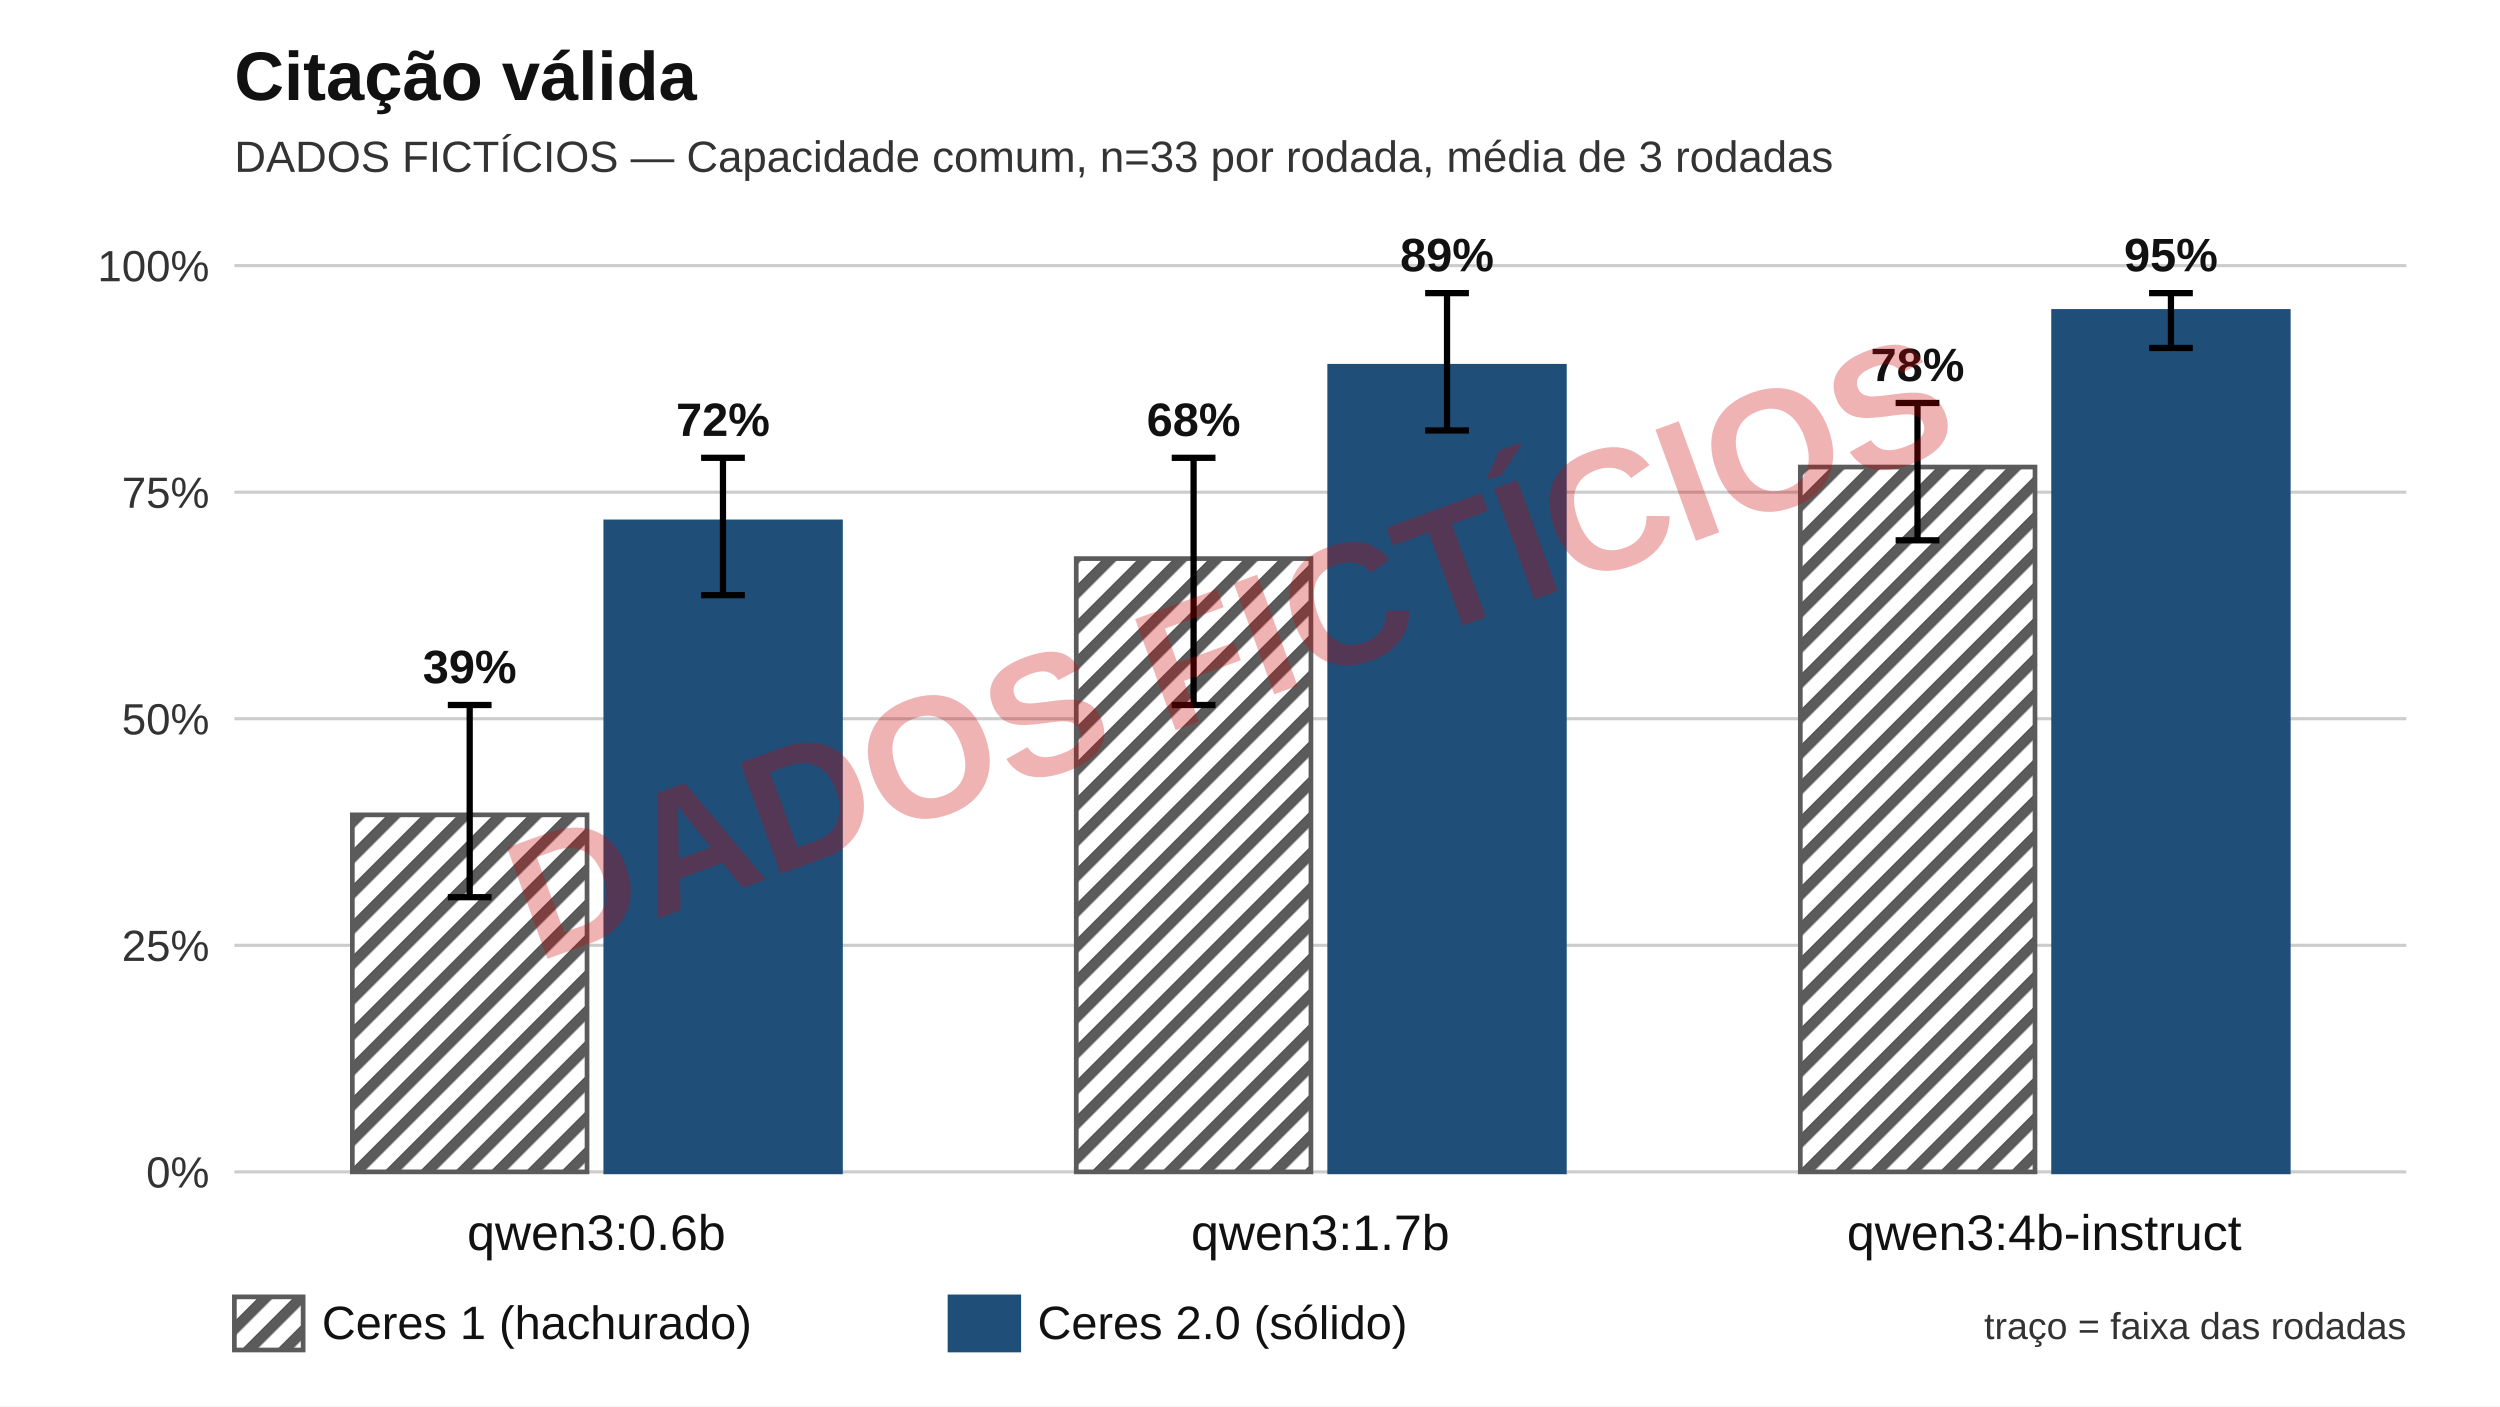
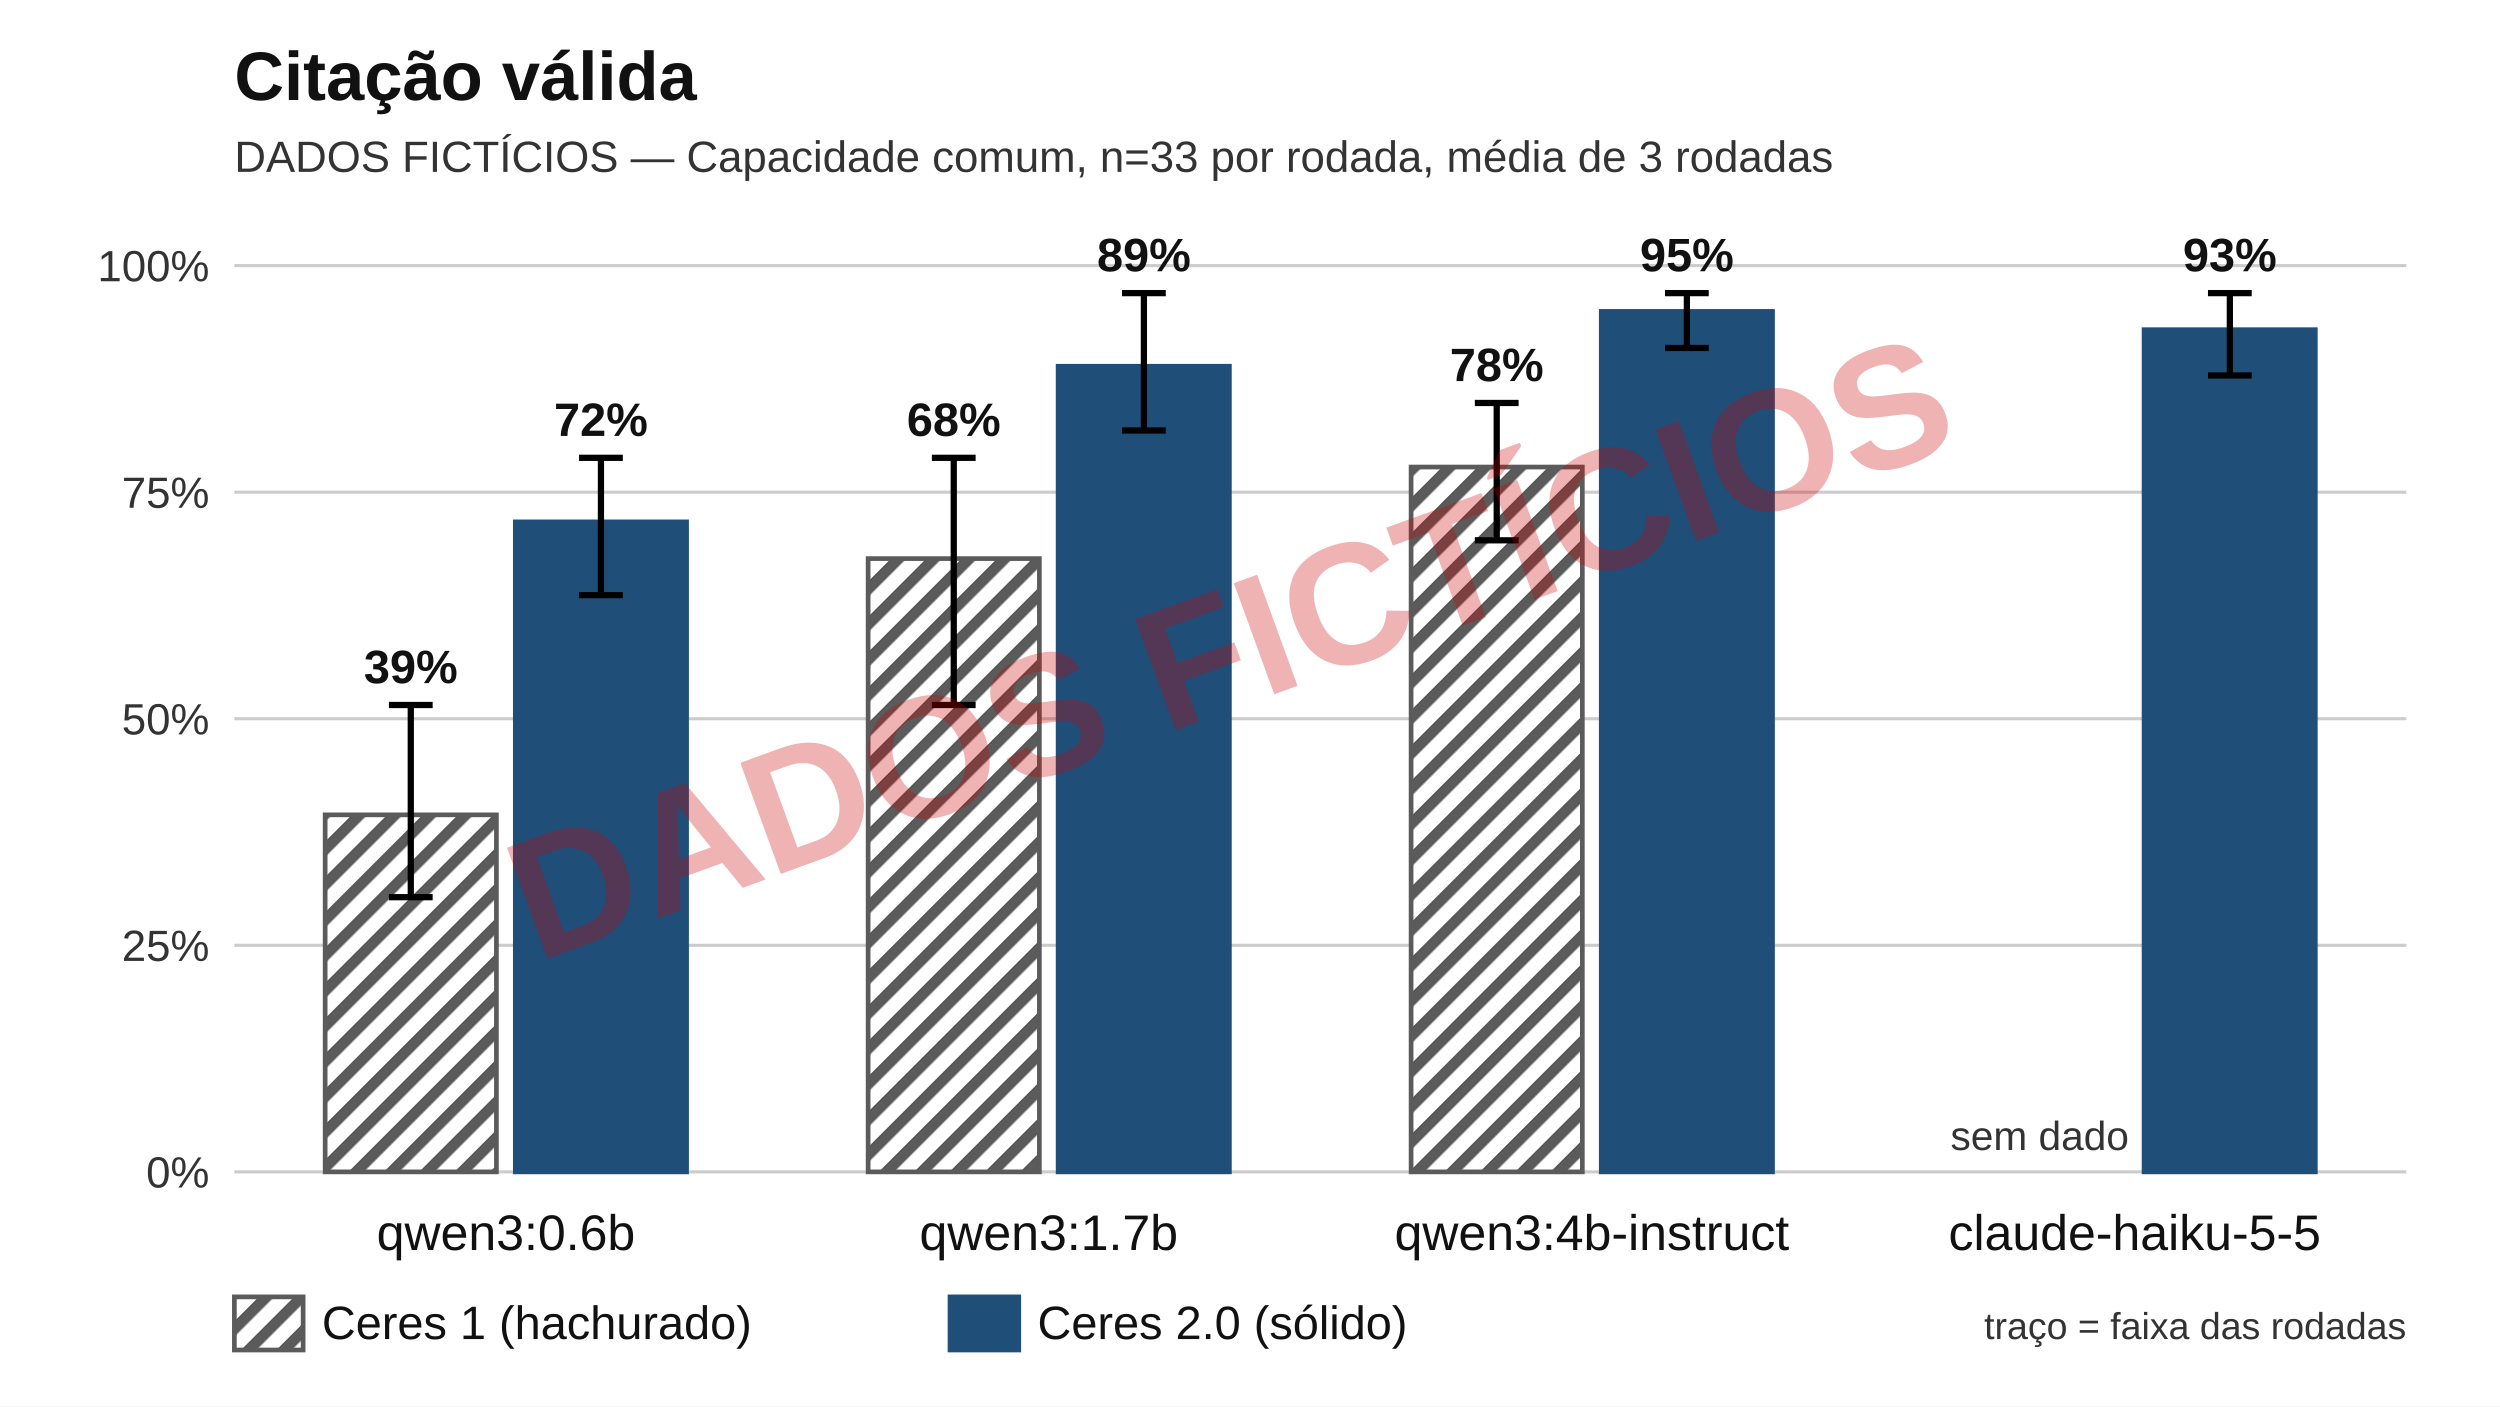
<svg xmlns="http://www.w3.org/2000/svg" viewBox="0 0 1600 900" width="1600" height="900" font-family="Arial, Helvetica, sans-serif" role="img" aria-label="Citação válida">
  <defs>
    <pattern id="hachura-diagonal" width="16" height="16" patternUnits="userSpaceOnUse" patternTransform="rotate(45)">
      <rect width="16" height="16" fill="#ffffff" />
      <rect width="7" height="16" fill="#5b5b5b" />
    </pattern>
    <pattern id="hachura-pontos" width="14" height="14" patternUnits="userSpaceOnUse">
      <rect width="14" height="14" fill="#ffffff" />
      <circle cx="7" cy="7" r="4" fill="#7a4b00" />
    </pattern>
  </defs>
  <rect width="1600" height="900" fill="#ffffff" />
  <text x="150" y="64" font-size="44" font-weight="bold" fill="#111111">Citação válida</text>
  <text x="150" y="110" font-size="28" fill="#333333">DADOS FICTÍCIOS — Capacidade comum, n=33 por rodada, média de 3 rodadas</text>
  <line x1="150" y1="750.0" x2="1540" y2="750.0" stroke="#cccccc" stroke-width="2" />
  <text x="134" y="760.0" font-size="28" text-anchor="end" fill="#333333">0%</text>
  <line x1="150" y1="605.0" x2="1540" y2="605.0" stroke="#cccccc" stroke-width="2" />
  <text x="134" y="615.0" font-size="28" text-anchor="end" fill="#333333">25%</text>
  <line x1="150" y1="460.0" x2="1540" y2="460.0" stroke="#cccccc" stroke-width="2" />
  <text x="134" y="470.0" font-size="28" text-anchor="end" fill="#333333">50%</text>
  <line x1="150" y1="315.0" x2="1540" y2="315.0" stroke="#cccccc" stroke-width="2" />
  <text x="134" y="325.0" font-size="28" text-anchor="end" fill="#333333">75%</text>
  <line x1="150" y1="170.0" x2="1540" y2="170.0" stroke="#cccccc" stroke-width="2" />
  <text x="134" y="180.0" font-size="28" text-anchor="end" fill="#333333">100%</text>
-   <text x="381.7" y="800" font-size="32" text-anchor="middle" fill="#111111">qwen3:0.6b</text>
-   <rect x="225.5" y="521.5" width="150.2" height="228.5" fill="url(#hachura-diagonal)" stroke="#5b5b5b" stroke-width="3" />
-   <line x1="300.6" y1="574.2" x2="300.6" y2="451.2" stroke="#000000" stroke-width="4" />
-   <line x1="286.6" y1="574.2" x2="314.6" y2="574.2" stroke="#000000" stroke-width="4" />
-   <line x1="286.6" y1="451.2" x2="314.6" y2="451.2" stroke="#000000" stroke-width="4" />
-   <text x="300.6" y="437.2" font-size="30" font-weight="bold" text-anchor="middle" fill="#111111">39%</text>
-   <rect x="387.7" y="334.0" width="150.2" height="416.0" fill="#1f4e79" stroke="#1f4e79" stroke-width="3" />
-   <line x1="462.7" y1="380.9" x2="462.7" y2="293.0" stroke="#000000" stroke-width="4" />
-   <line x1="448.7" y1="380.9" x2="476.7" y2="380.9" stroke="#000000" stroke-width="4" />
-   <line x1="448.7" y1="293.0" x2="476.7" y2="293.0" stroke="#000000" stroke-width="4" />
-   <text x="462.7" y="279.0" font-size="30" font-weight="bold" text-anchor="middle" fill="#111111">72%</text>
-   <text x="845.0" y="800" font-size="32" text-anchor="middle" fill="#111111">qwen3:1.7b</text>
-   <rect x="688.8" y="357.5" width="150.2" height="392.5" fill="url(#hachura-diagonal)" stroke="#5b5b5b" stroke-width="3" />
-   <line x1="763.9" y1="451.2" x2="763.9" y2="293.0" stroke="#000000" stroke-width="4" />
-   <line x1="749.9" y1="451.2" x2="777.9" y2="451.2" stroke="#000000" stroke-width="4" />
-   <line x1="749.9" y1="293.0" x2="777.9" y2="293.0" stroke="#000000" stroke-width="4" />
-   <text x="763.9" y="279.0" font-size="30" font-weight="bold" text-anchor="middle" fill="#111111">68%</text>
-   <rect x="851.0" y="234.4" width="150.2" height="515.6" fill="#1f4e79" stroke="#1f4e79" stroke-width="3" />
-   <line x1="926.1" y1="275.5" x2="926.1" y2="187.6" stroke="#000000" stroke-width="4" />
-   <line x1="912.1" y1="275.5" x2="940.1" y2="275.5" stroke="#000000" stroke-width="4" />
-   <line x1="912.1" y1="187.6" x2="940.1" y2="187.6" stroke="#000000" stroke-width="4" />
-   <text x="926.1" y="173.6" font-size="30" font-weight="bold" text-anchor="middle" fill="#111111">89%</text>
-   <text x="1308.3" y="800" font-size="32" text-anchor="middle" fill="#111111">qwen3:4b-instruct</text>
-   <rect x="1152.2" y="298.9" width="150.2" height="451.1" fill="url(#hachura-diagonal)" stroke="#5b5b5b" stroke-width="3" />
-   <line x1="1227.2" y1="345.8" x2="1227.2" y2="257.9" stroke="#000000" stroke-width="4" />
-   <line x1="1213.2" y1="345.8" x2="1241.2" y2="345.8" stroke="#000000" stroke-width="4" />
-   <line x1="1213.2" y1="257.9" x2="1241.2" y2="257.9" stroke="#000000" stroke-width="4" />
-   <text x="1227.2" y="243.9" font-size="30" font-weight="bold" text-anchor="middle" fill="#111111">78%</text>
-   <rect x="1314.3" y="199.3" width="150.2" height="550.7" fill="#1f4e79" stroke="#1f4e79" stroke-width="3" />
-   <line x1="1389.4" y1="222.7" x2="1389.4" y2="187.6" stroke="#000000" stroke-width="4" />
-   <line x1="1375.4" y1="222.7" x2="1403.4" y2="222.7" stroke="#000000" stroke-width="4" />
-   <line x1="1375.4" y1="187.6" x2="1403.4" y2="187.6" stroke="#000000" stroke-width="4" />
-   <text x="1389.4" y="173.6" font-size="30" font-weight="bold" text-anchor="middle" fill="#111111">95%</text>
+   <text x="323.8" y="800" font-size="32" text-anchor="middle" fill="#111111">qwen3:0.6b</text>
+   <rect x="208.1" y="521.5" width="109.6" height="228.5" fill="url(#hachura-diagonal)" stroke="#5b5b5b" stroke-width="3" />
+   <line x1="262.9" y1="574.2" x2="262.9" y2="451.2" stroke="#000000" stroke-width="4" />
+   <line x1="248.9" y1="574.2" x2="276.9" y2="574.2" stroke="#000000" stroke-width="4" />
+   <line x1="248.9" y1="451.2" x2="276.9" y2="451.2" stroke="#000000" stroke-width="4" />
+   <text x="262.9" y="437.2" font-size="30" font-weight="bold" text-anchor="middle" fill="#111111">39%</text>
+   <rect x="329.8" y="334.0" width="109.6" height="416.0" fill="#1f4e79" stroke="#1f4e79" stroke-width="3" />
+   <line x1="384.6" y1="380.9" x2="384.6" y2="293.0" stroke="#000000" stroke-width="4" />
+   <line x1="370.6" y1="380.9" x2="398.6" y2="380.9" stroke="#000000" stroke-width="4" />
+   <line x1="370.6" y1="293.0" x2="398.6" y2="293.0" stroke="#000000" stroke-width="4" />
+   <text x="384.6" y="279.0" font-size="30" font-weight="bold" text-anchor="middle" fill="#111111">72%</text>
+   <text x="671.2" y="800" font-size="32" text-anchor="middle" fill="#111111">qwen3:1.7b</text>
+   <rect x="555.6" y="357.5" width="109.6" height="392.5" fill="url(#hachura-diagonal)" stroke="#5b5b5b" stroke-width="3" />
+   <line x1="610.4" y1="451.2" x2="610.4" y2="293.0" stroke="#000000" stroke-width="4" />
+   <line x1="596.4" y1="451.2" x2="624.4" y2="451.2" stroke="#000000" stroke-width="4" />
+   <line x1="596.4" y1="293.0" x2="624.4" y2="293.0" stroke="#000000" stroke-width="4" />
+   <text x="610.4" y="279.0" font-size="30" font-weight="bold" text-anchor="middle" fill="#111111">68%</text>
+   <rect x="677.2" y="234.4" width="109.6" height="515.6" fill="#1f4e79" stroke="#1f4e79" stroke-width="3" />
+   <line x1="732.1" y1="275.5" x2="732.1" y2="187.6" stroke="#000000" stroke-width="4" />
+   <line x1="718.1" y1="275.5" x2="746.1" y2="275.5" stroke="#000000" stroke-width="4" />
+   <line x1="718.1" y1="187.6" x2="746.1" y2="187.6" stroke="#000000" stroke-width="4" />
+   <text x="732.1" y="173.6" font-size="30" font-weight="bold" text-anchor="middle" fill="#111111">89%</text>
+   <text x="1018.8" y="800" font-size="32" text-anchor="middle" fill="#111111">qwen3:4b-instruct</text>
+   <rect x="903.1" y="298.9" width="109.6" height="451.1" fill="url(#hachura-diagonal)" stroke="#5b5b5b" stroke-width="3" />
+   <line x1="957.9" y1="345.8" x2="957.9" y2="257.9" stroke="#000000" stroke-width="4" />
+   <line x1="943.9" y1="345.8" x2="971.9" y2="345.8" stroke="#000000" stroke-width="4" />
+   <line x1="943.9" y1="257.9" x2="971.9" y2="257.9" stroke="#000000" stroke-width="4" />
+   <text x="957.9" y="243.9" font-size="30" font-weight="bold" text-anchor="middle" fill="#111111">78%</text>
+   <rect x="1024.8" y="199.3" width="109.6" height="550.7" fill="#1f4e79" stroke="#1f4e79" stroke-width="3" />
+   <line x1="1079.6" y1="222.7" x2="1079.6" y2="187.6" stroke="#000000" stroke-width="4" />
+   <line x1="1065.6" y1="222.7" x2="1093.6" y2="222.7" stroke="#000000" stroke-width="4" />
+   <line x1="1065.6" y1="187.6" x2="1093.6" y2="187.6" stroke="#000000" stroke-width="4" />
+   <text x="1079.6" y="173.6" font-size="30" font-weight="bold" text-anchor="middle" fill="#111111">95%</text>
+   <text x="1366.2" y="800" font-size="32" text-anchor="middle" fill="#111111">claude-haiku-5-5</text>
+   <text x="1305.4" y="736.0" font-size="26" text-anchor="middle" fill="#333333">sem dado</text>
+   <rect x="1372.2" y="211.0" width="109.6" height="539.0" fill="#1f4e79" stroke="#1f4e79" stroke-width="3" />
+   <line x1="1427.1" y1="240.3" x2="1427.1" y2="187.6" stroke="#000000" stroke-width="4" />
+   <line x1="1413.1" y1="240.3" x2="1441.1" y2="240.3" stroke="#000000" stroke-width="4" />
+   <line x1="1413.1" y1="187.6" x2="1441.1" y2="187.6" stroke="#000000" stroke-width="4" />
+   <text x="1427.1" y="173.6" font-size="30" font-weight="bold" text-anchor="middle" fill="#111111">93%</text>
  <rect x="150" y="830" width="44" height="34" fill="url(#hachura-diagonal)" stroke="#5b5b5b" stroke-width="3" />
  <text x="206" y="857" font-size="30" fill="#111111">Ceres 1 (hachurado)</text>
  <rect x="608" y="830" width="44" height="34" fill="#1f4e79" stroke="#1f4e79" stroke-width="3" />
  <text x="664" y="857" font-size="30" fill="#111111">Ceres 2.0 (sólido)</text>
  <text x="1540" y="857" font-size="24" text-anchor="end" fill="#333333">traço = faixa das rodadas</text>
  <text x="800.0" y="450.0" font-size="110" font-weight="bold" fill="#cc0000" fill-opacity="0.30" text-anchor="middle" transform="rotate(-20 800.0 450.0)">DADOS FICTÍCIOS</text>
</svg>
